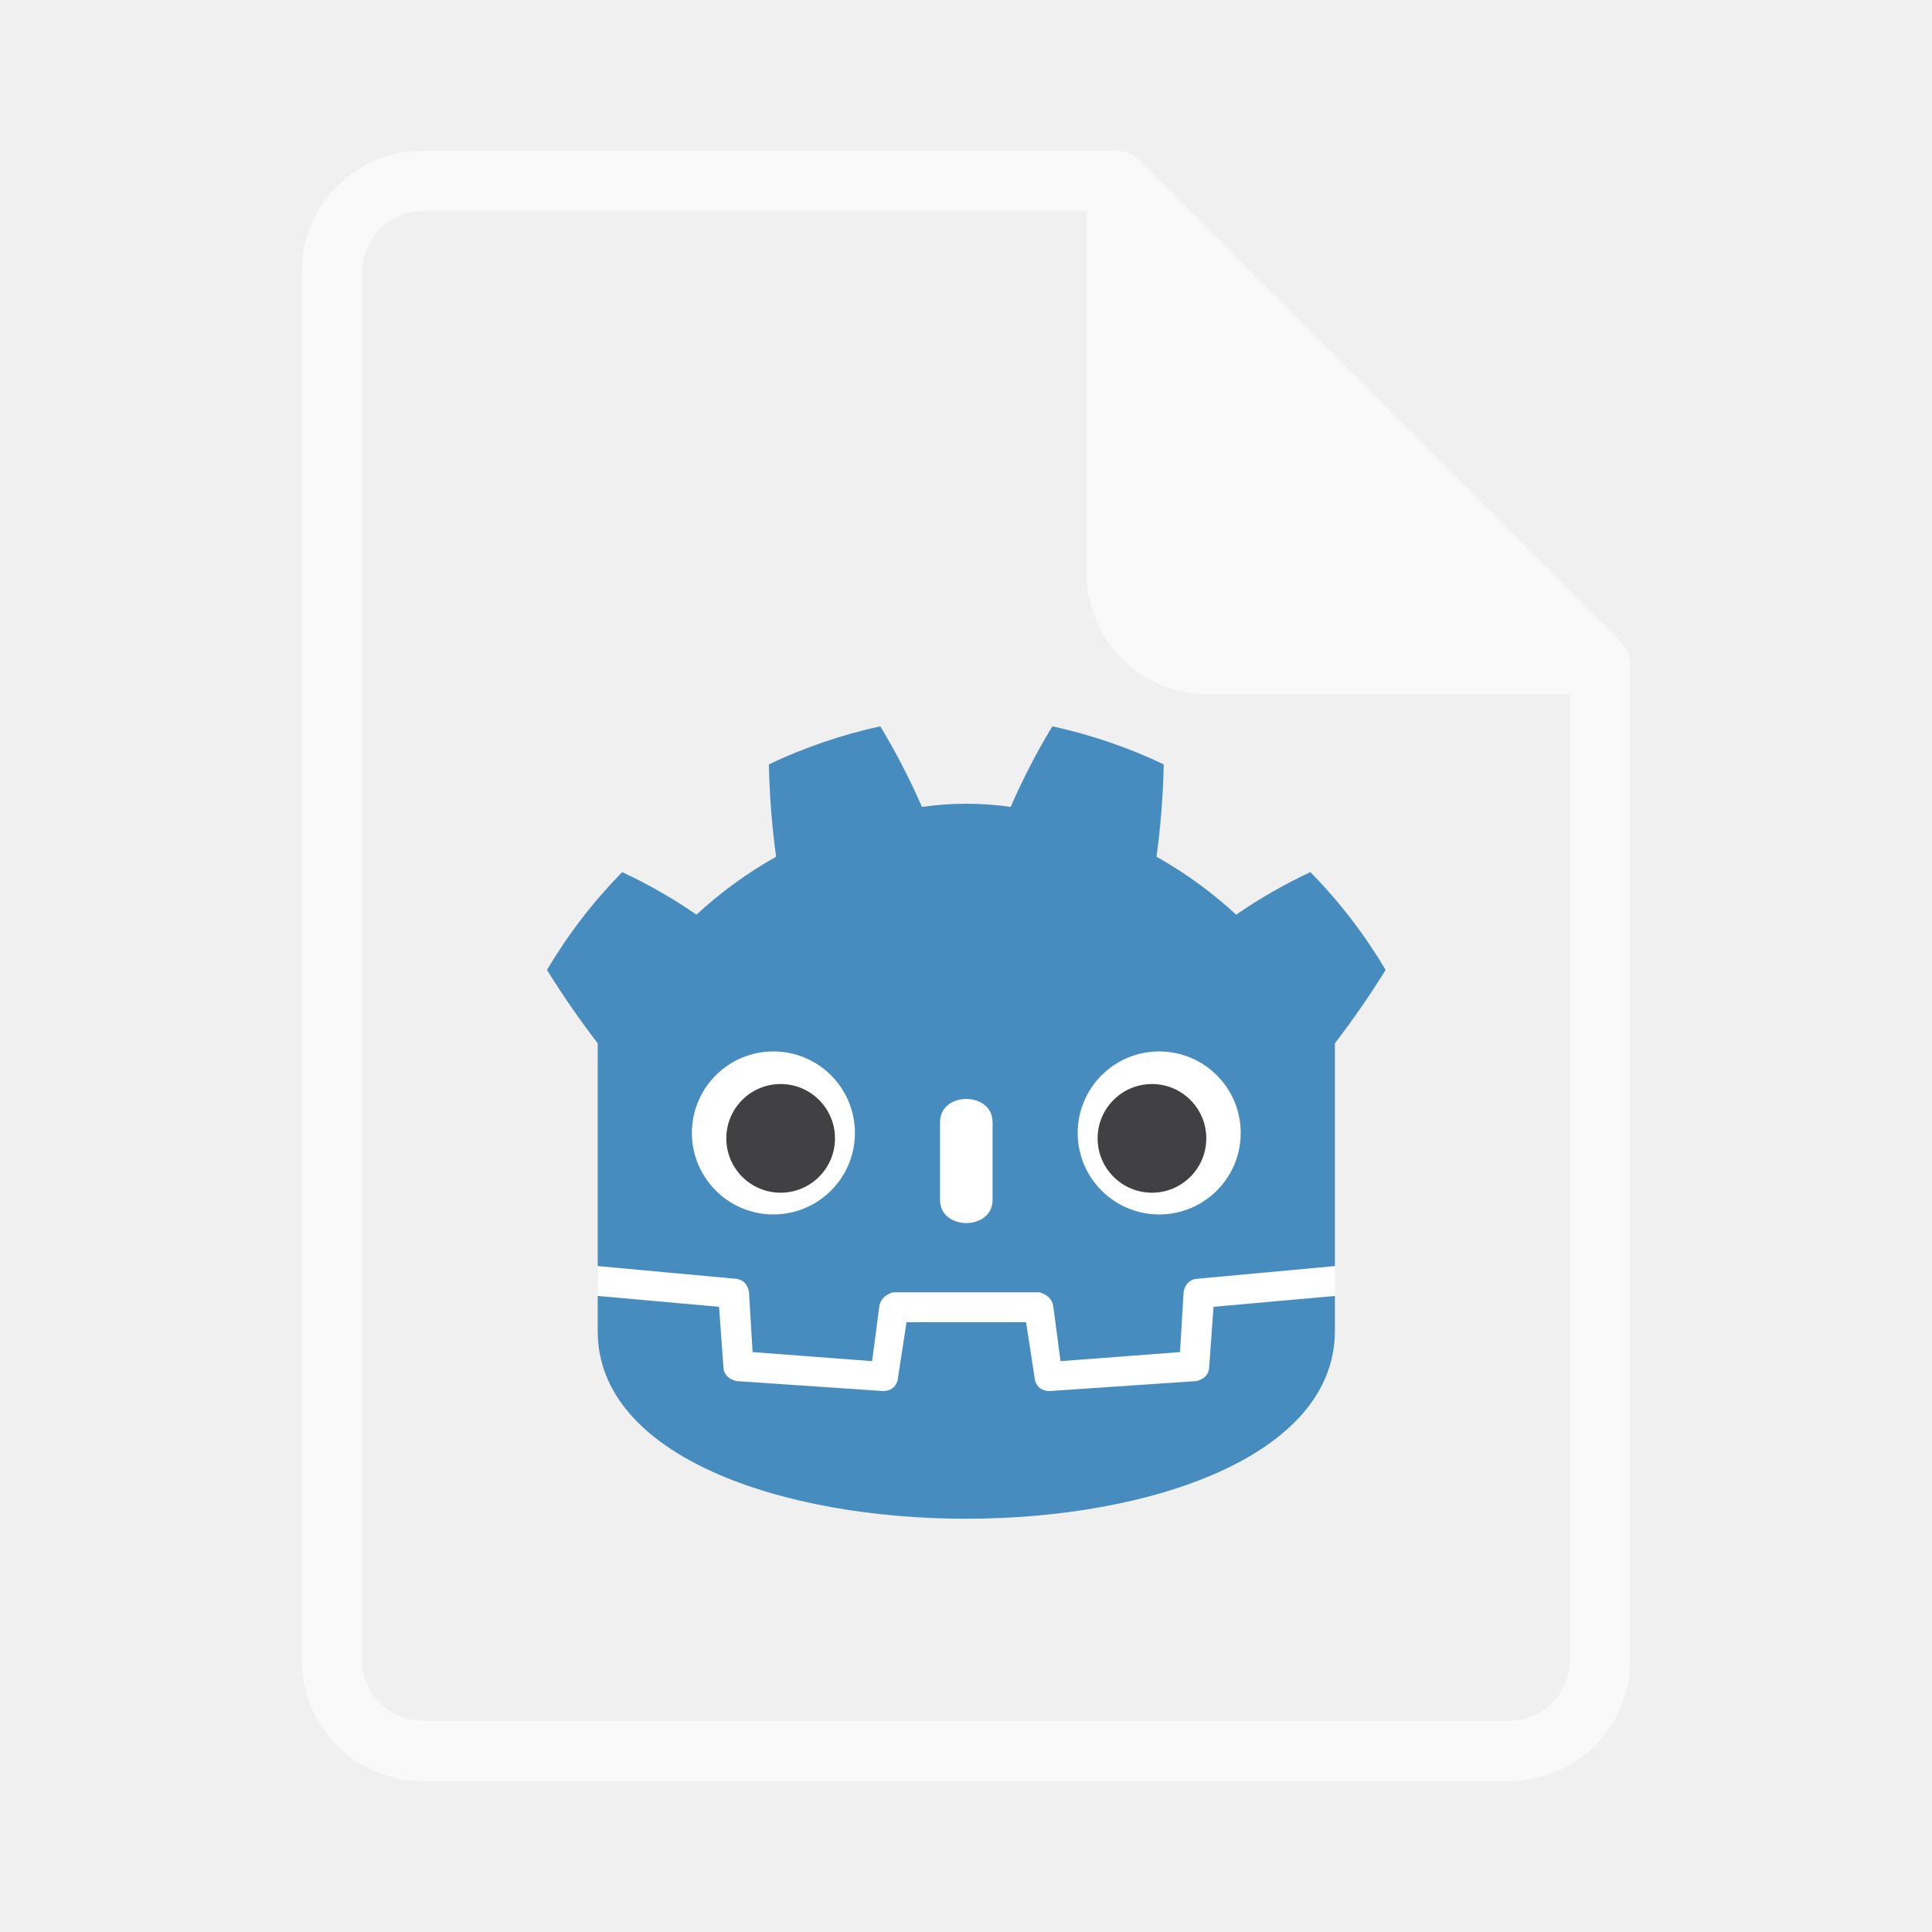
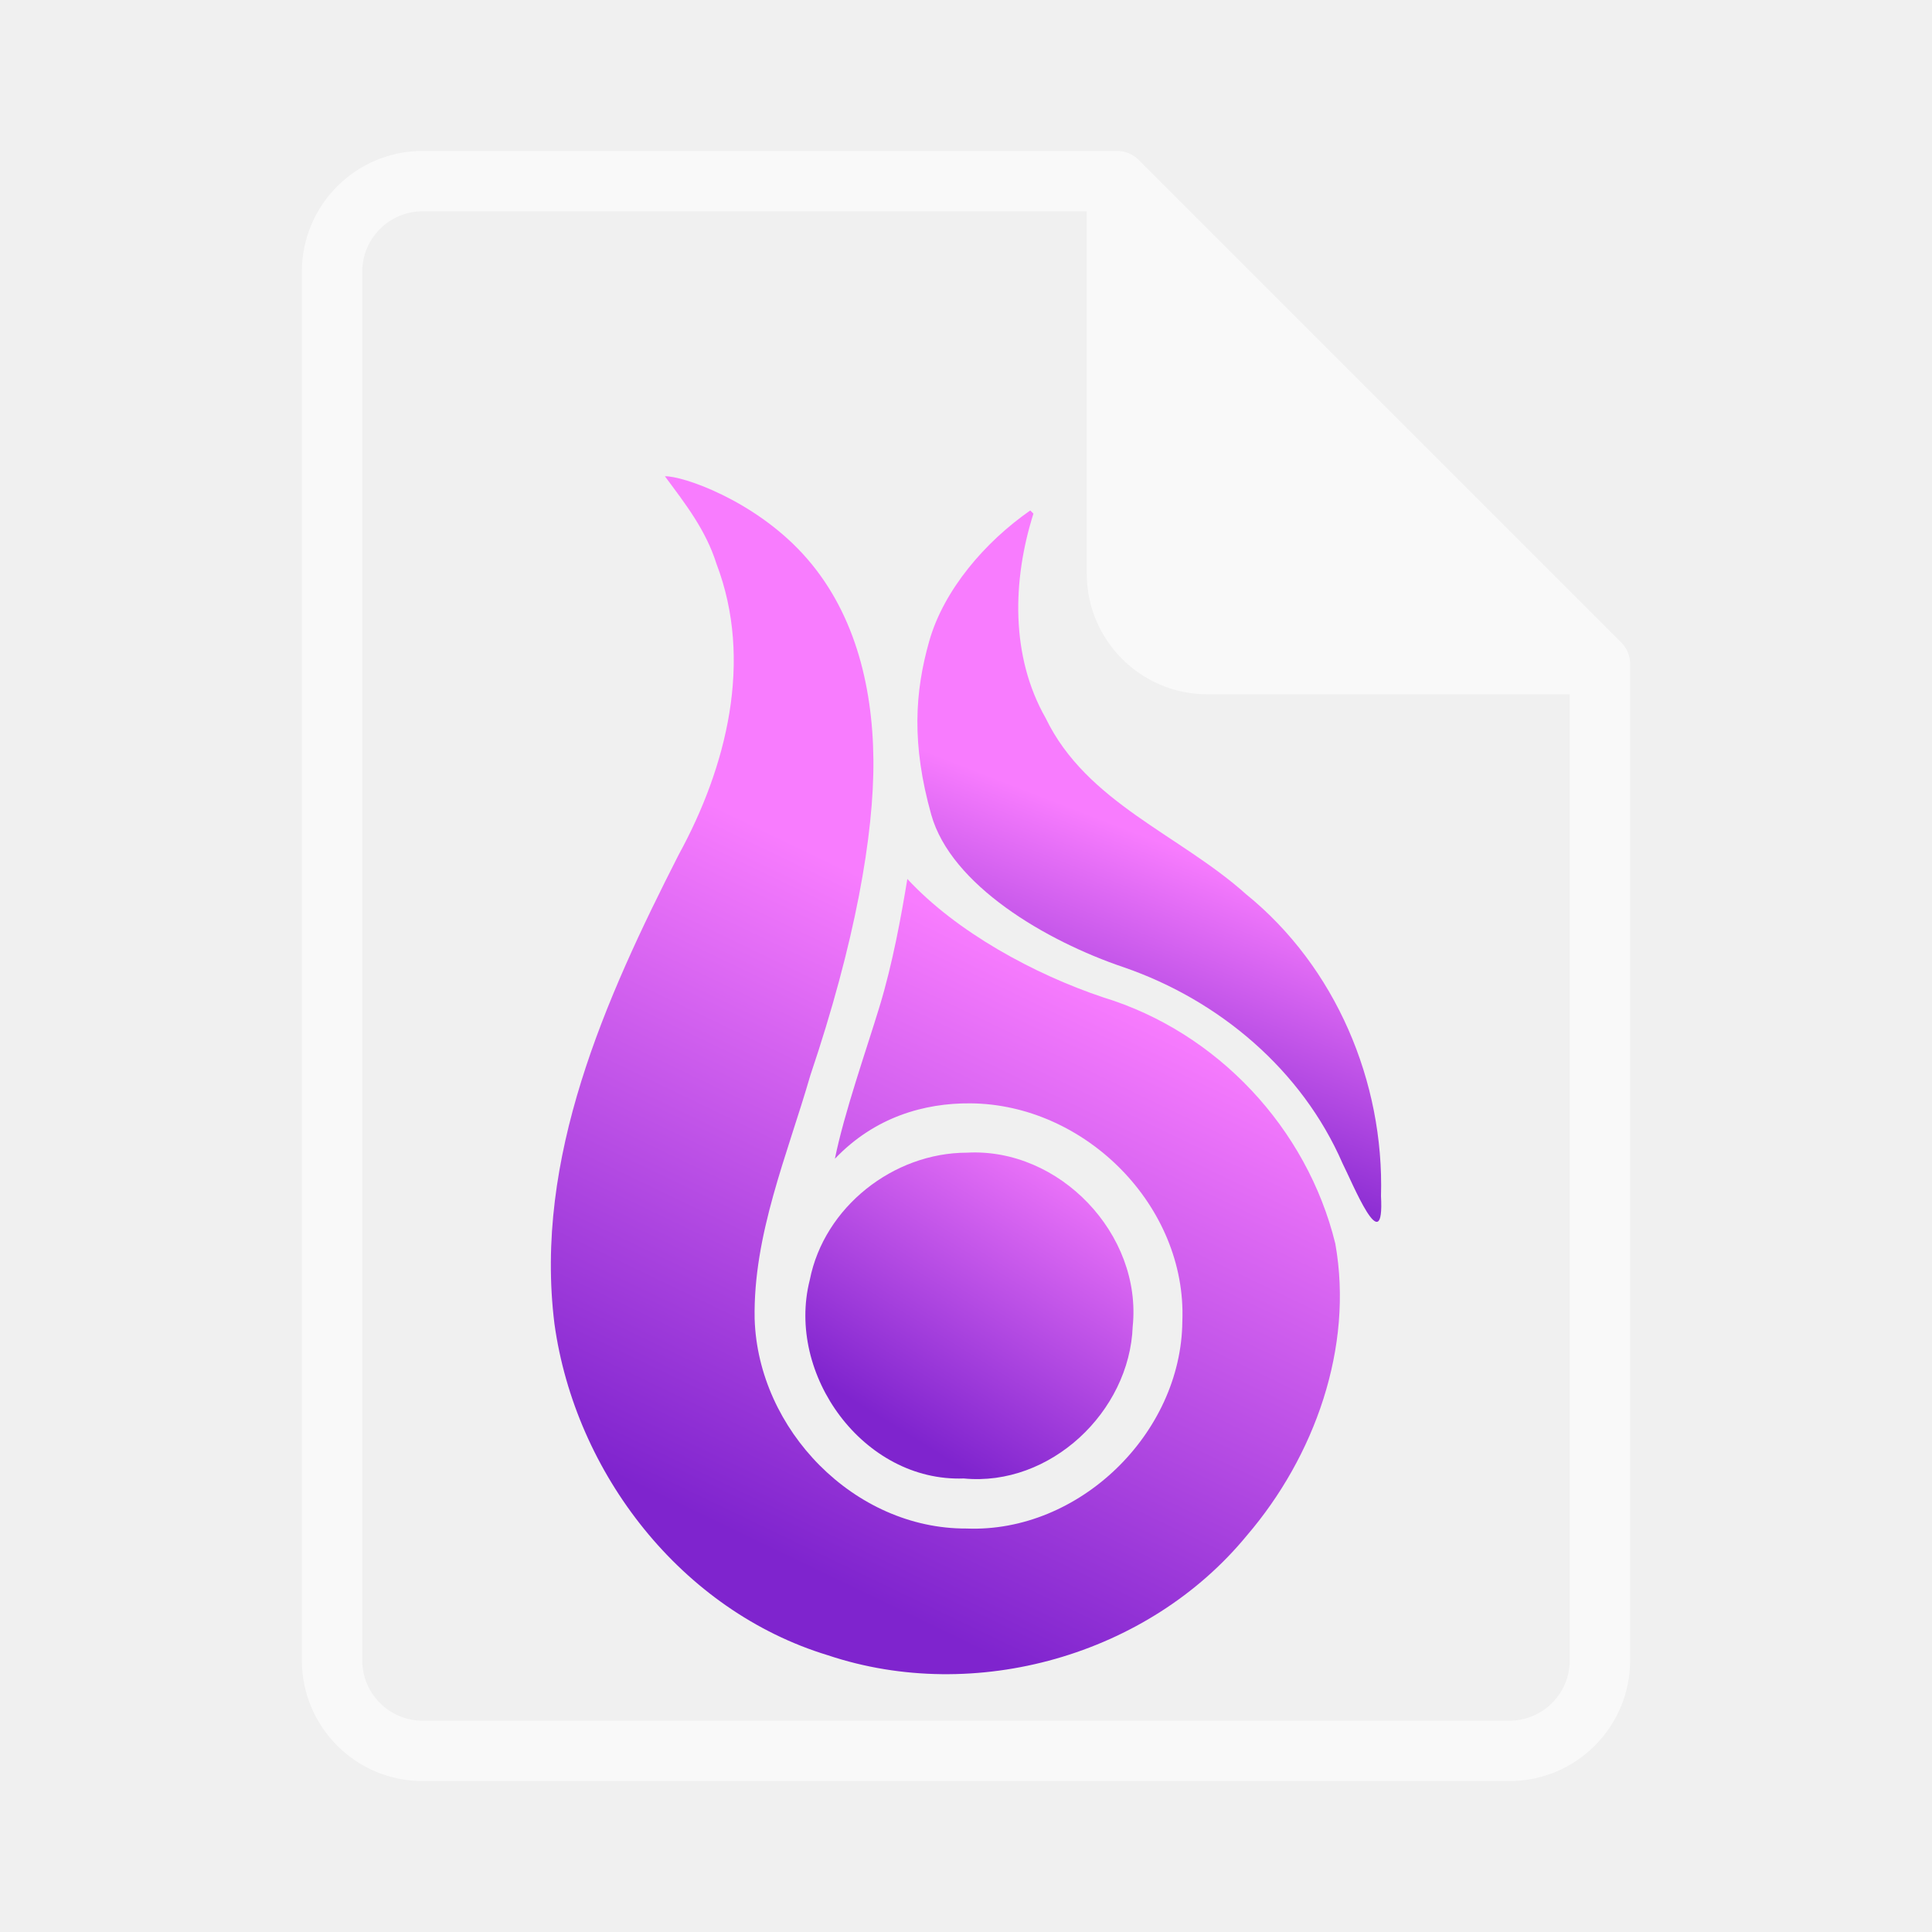
- <svg xmlns="http://www.w3.org/2000/svg" width="64" height="64">
-   <g fill="#fff" transform="matrix(.03 0 0 .03 16.65 21.75)">
-     <path d="M105 673v33q407 354 814 0v-33z" />
-     <path fill="#478cbf" d="m105 673 152 14q12 1 15 14l4 67 132 10 8-61q2-11 15-15h162q13 4 15 15l8 61 132-10 4-67q3-13 15-14l152-14V427q30-39 56-81-35-59-83-108-43 20-82 47-40-37-88-64 7-51 8-102-59-28-123-42-26 43-46 89-49-7-98 0-20-46-46-89-64 14-123 42 1 51 8 102-48 27-88 64-39-27-82-47-48 49-83 108 26 42 56 81zm0 33v39c0 276 813 276 814 0v-39l-134 12-5 69q-2 10-14 13l-162 11q-12 0-16-11l-10-65H446l-10 65q-4 11-16 11l-162-11q-12-3-14-13l-5-69z" />
-     <path d="M483 600c0 34 58 34 58 0v-86c0-34-58-34-58 0z" />
-     <circle cx="725" cy="526" r="90" />
-     <circle cx="299" cy="526" r="90" />
-   </g>
-   <g fill="#414042" transform="matrix(.03 0 0 .03 16.65 21.75)">
-     <circle cx="307" cy="532" r="60" />
-     <circle cx="717" cy="532" r="60" />
-   </g>
-   <path fill="#fff" fill-opacity=".6" d="M14 5a4 4 0 0 0-4 4v46a4 4 0 0 0 4 4h36a4 4 0 0 0 4-4V22a1 1 0 0 0-.285-.707l-16-16A1 1 0 0 0 37 5zm0 2h22v12a4 4 0 0 0 4 4h12v32a2 2 0 0 1-2 2H14a2 2 0 0 1-2-2V9a2 2 0 0 1 2-2z" />
+ <svg xmlns="http://www.w3.org/2000/svg" xmlns:xlink="http://www.w3.org/1999/xlink" xml:space="preserve" width="64" height="64">
+   <defs>
+     <linearGradient id="a">
+       <stop offset=".045" stop-color="#7f24ce" />
+       <stop offset="1" stop-color="#f87cfe" />
+     </linearGradient>
+     <linearGradient xlink:href="#a" id="b" x1="635.831" x2="721.822" y1="589.778" y2="368.408" gradientTransform="translate(-17.83 -14.01)scale(1.03628)" gradientUnits="userSpaceOnUse" />
+     <linearGradient xlink:href="#a" id="c" x1="496.519" x2="635.831" y1="813.477" y2="589.778" gradientTransform="translate(-17.83 -14.01)scale(1.03628)" gradientUnits="userSpaceOnUse" />
+     <linearGradient xlink:href="#a" id="d" x1="269.585" x2="488.27" y1="847.204" y2="393.079" gradientTransform="translate(-17.83 -14.01)scale(1.03628)" gradientUnits="userSpaceOnUse" />
+   </defs>
+   <path fill="#fff" fill-opacity=".6" d="M14 5a4 4 0 0 0-4 4v46a4 4 0 0 0 4 4h36a4 4 0 0 0 4-4V22a1 1 0 0 0-.285-.707l-16-16A1 1 0 0 0 37 5Zm0 2h22v12a4 4 0 0 0 4 4h12v32a2 2 0 0 1-2 2H14a2 2 0 0 1-2-2V9a2 2 0 0 1 2-2" />
+   <path fill="url(#b)" d="m 568.904,89.049 c -34.755,24.138 -66.55,61.123 -77.751,100.567 -11.201,39.444 -13.626,79.433 1.545,133.558 15.172,54.125 88.045,97.183 148.257,117.495 73.416,25.327 137.083,79.066 168.316,150.939 7.286,14.202 32.339,76.178 29.588,25.145 C 841.359,528.72 803.914,440.217 734.996,384.399 684.111,338.709 612.228,314.003 580.785,248.907 553.558,201.147 555.171,142.612 571.348,91.49 l -1.219,-1.22 z" paint-order="stroke fill markers" style="mix-blend-mode:normal" transform="translate(9.643 13.077)scale(.04304)" />
+   <path fill="url(#c)" d="m 520.207,583.335 c 71.209,-3.918 134.842,62.821 127.548,133.776 -2.45,65.695 -63.5,123.452 -130.029,116.976 -77.274,2.835 -137.082,-80.076 -118.505,-152.855 11.04,-56.002 64.314,-97.88 120.983,-97.897 z" paint-order="stroke fill markers" style="mix-blend-mode:normal" transform="translate(9.643 13.077)scale(.04304)" />
+   <path fill="url(#d)" d="m 287.709,62.723 c 15.876,21.464 31.445,41.24 39.726,67.501 28.37,74.372 7.785,156.373 -29.135,223.804 -56.55,111.042 -111.432,233.484 -95.612,361.024 15.98,115.215 97.874,220.939 210.59,255.147 113.148,37.77 246.447,0.148 322.31,-92.186 52.051,-60.68 82.366,-144.75 68.103,-224.644 -21.702,-88.837 -90.927,-162.766 -178.483,-189.522 -53.05,-17.726 -113.022,-50.278 -150.9,-91.191 -4.784,29.001 -11.279,64.886 -21.369,98.097 -10.09,33.211 -27.328,82.2 -34.39,117.265 30.721,-32.206 68.885,-42.918 104.222,-42.65 88.706,0.676 166.692,79.298 163.19,167.706 -0.717,86.334 -79.409,163.003 -166.145,159.543 -86.404,0.39 -160.458,-76.089 -163.045,-161.413 -1.183,-64.752 25.134,-126.072 42.88,-187.41 34.358,-101.83 49.095,-185.241 48.522,-243.119 C 447.601,222.797 433.087,165.037 393.623,122.227 355.618,80.999 301.685,62.452 287.709,62.723" paint-order="stroke fill markers" style="mix-blend-mode:normal" transform="translate(9.643 13.077)scale(.04304)" />
</svg>
